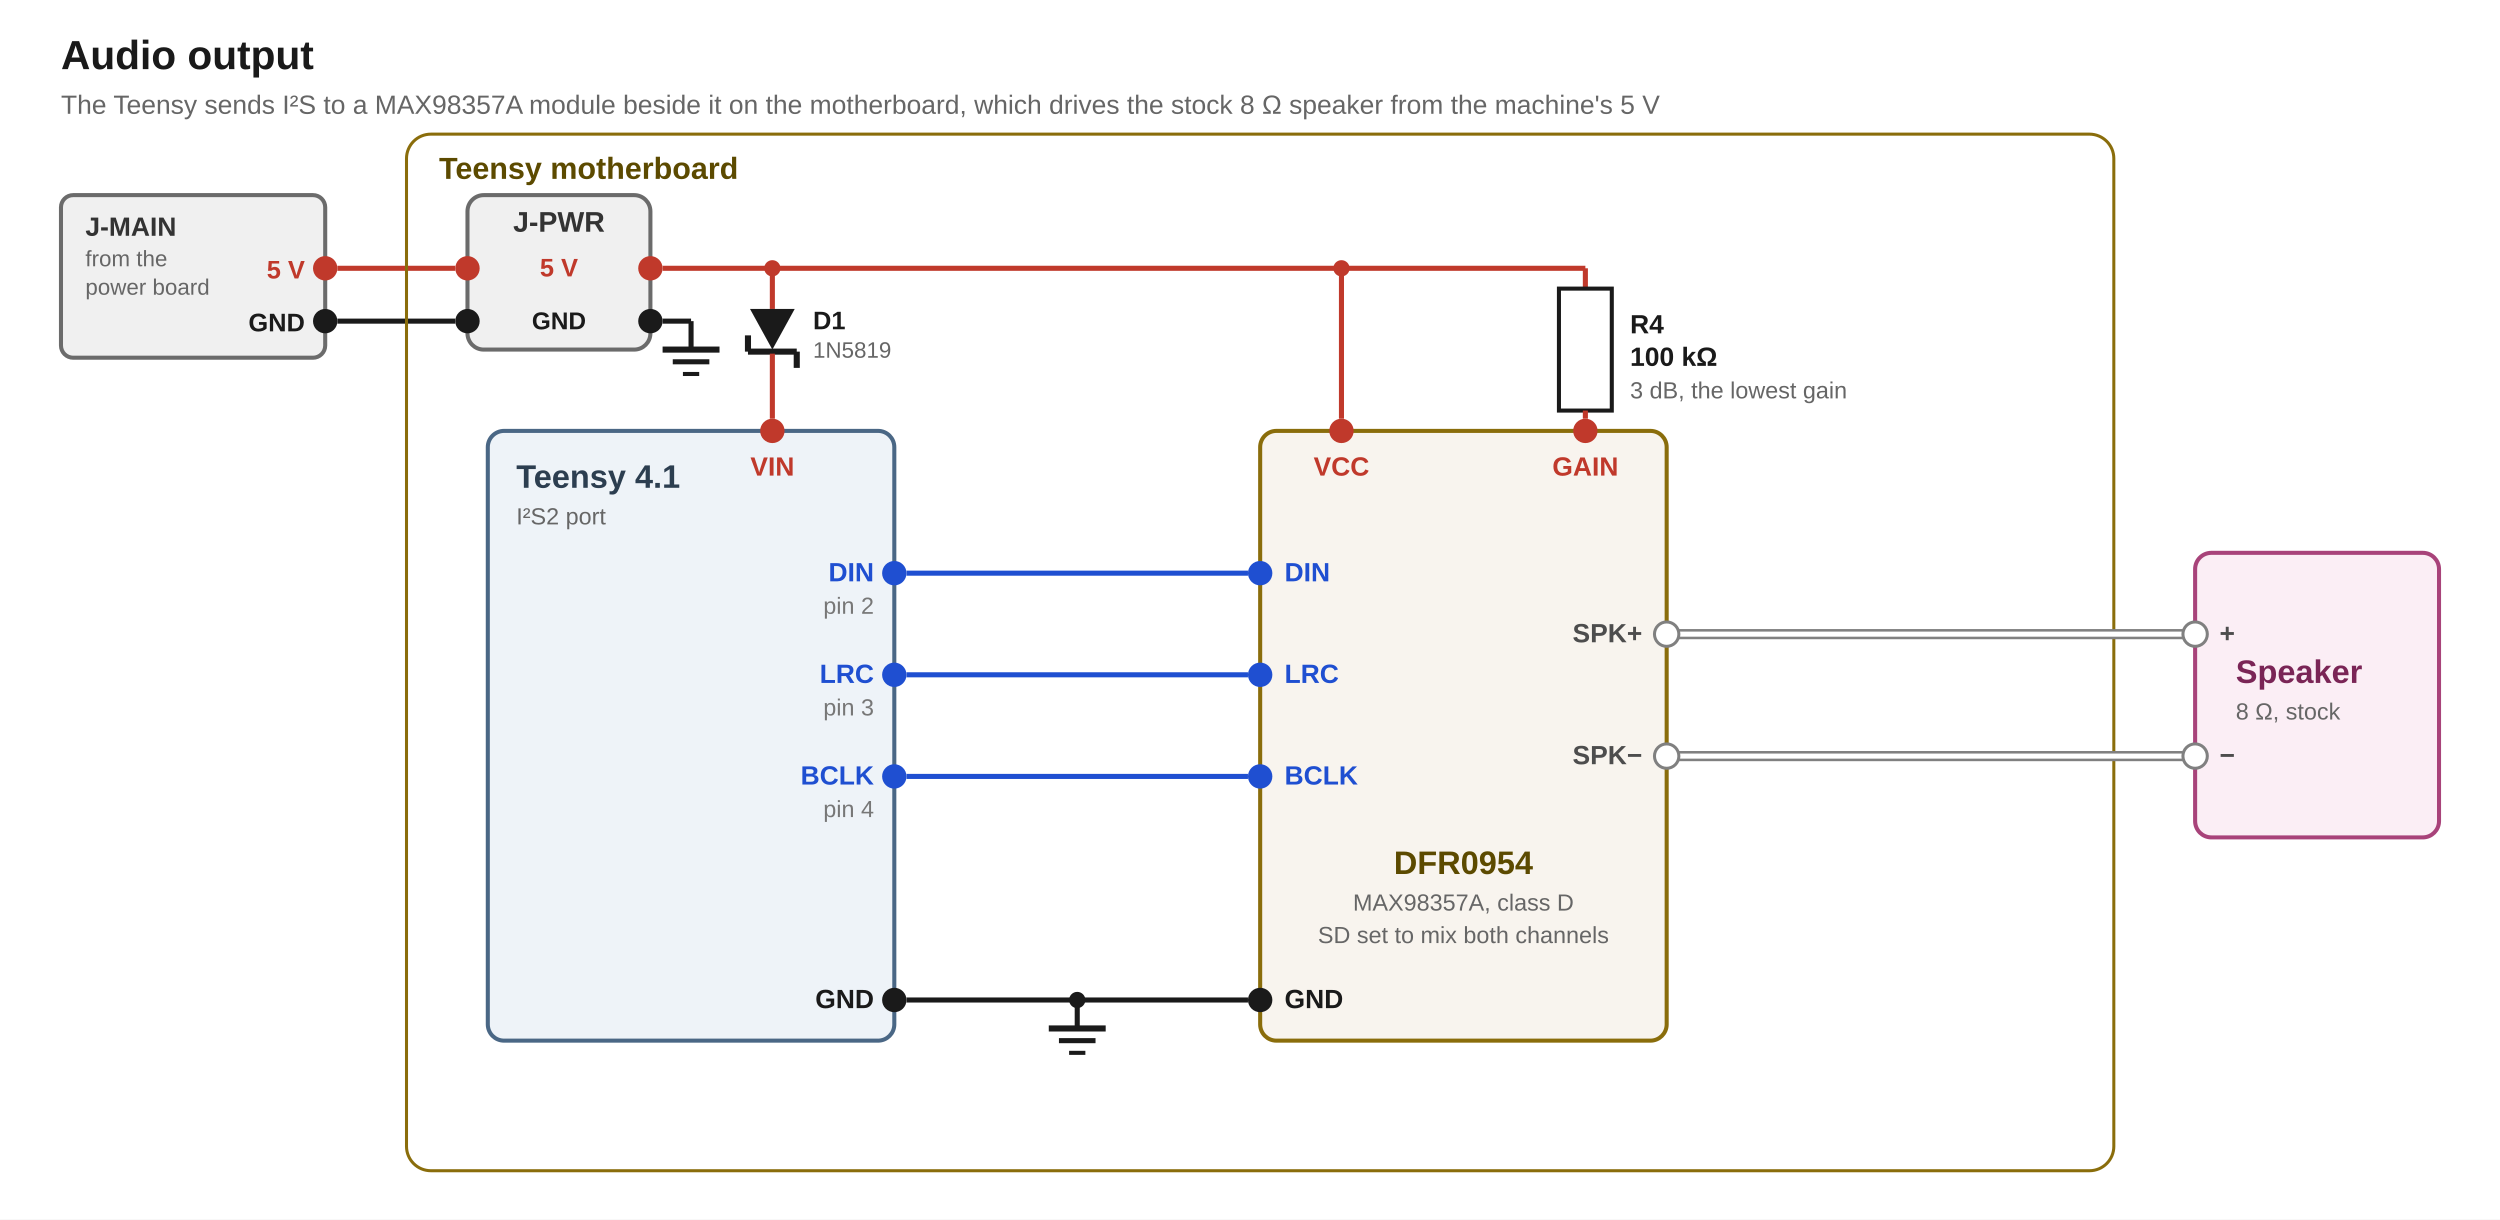
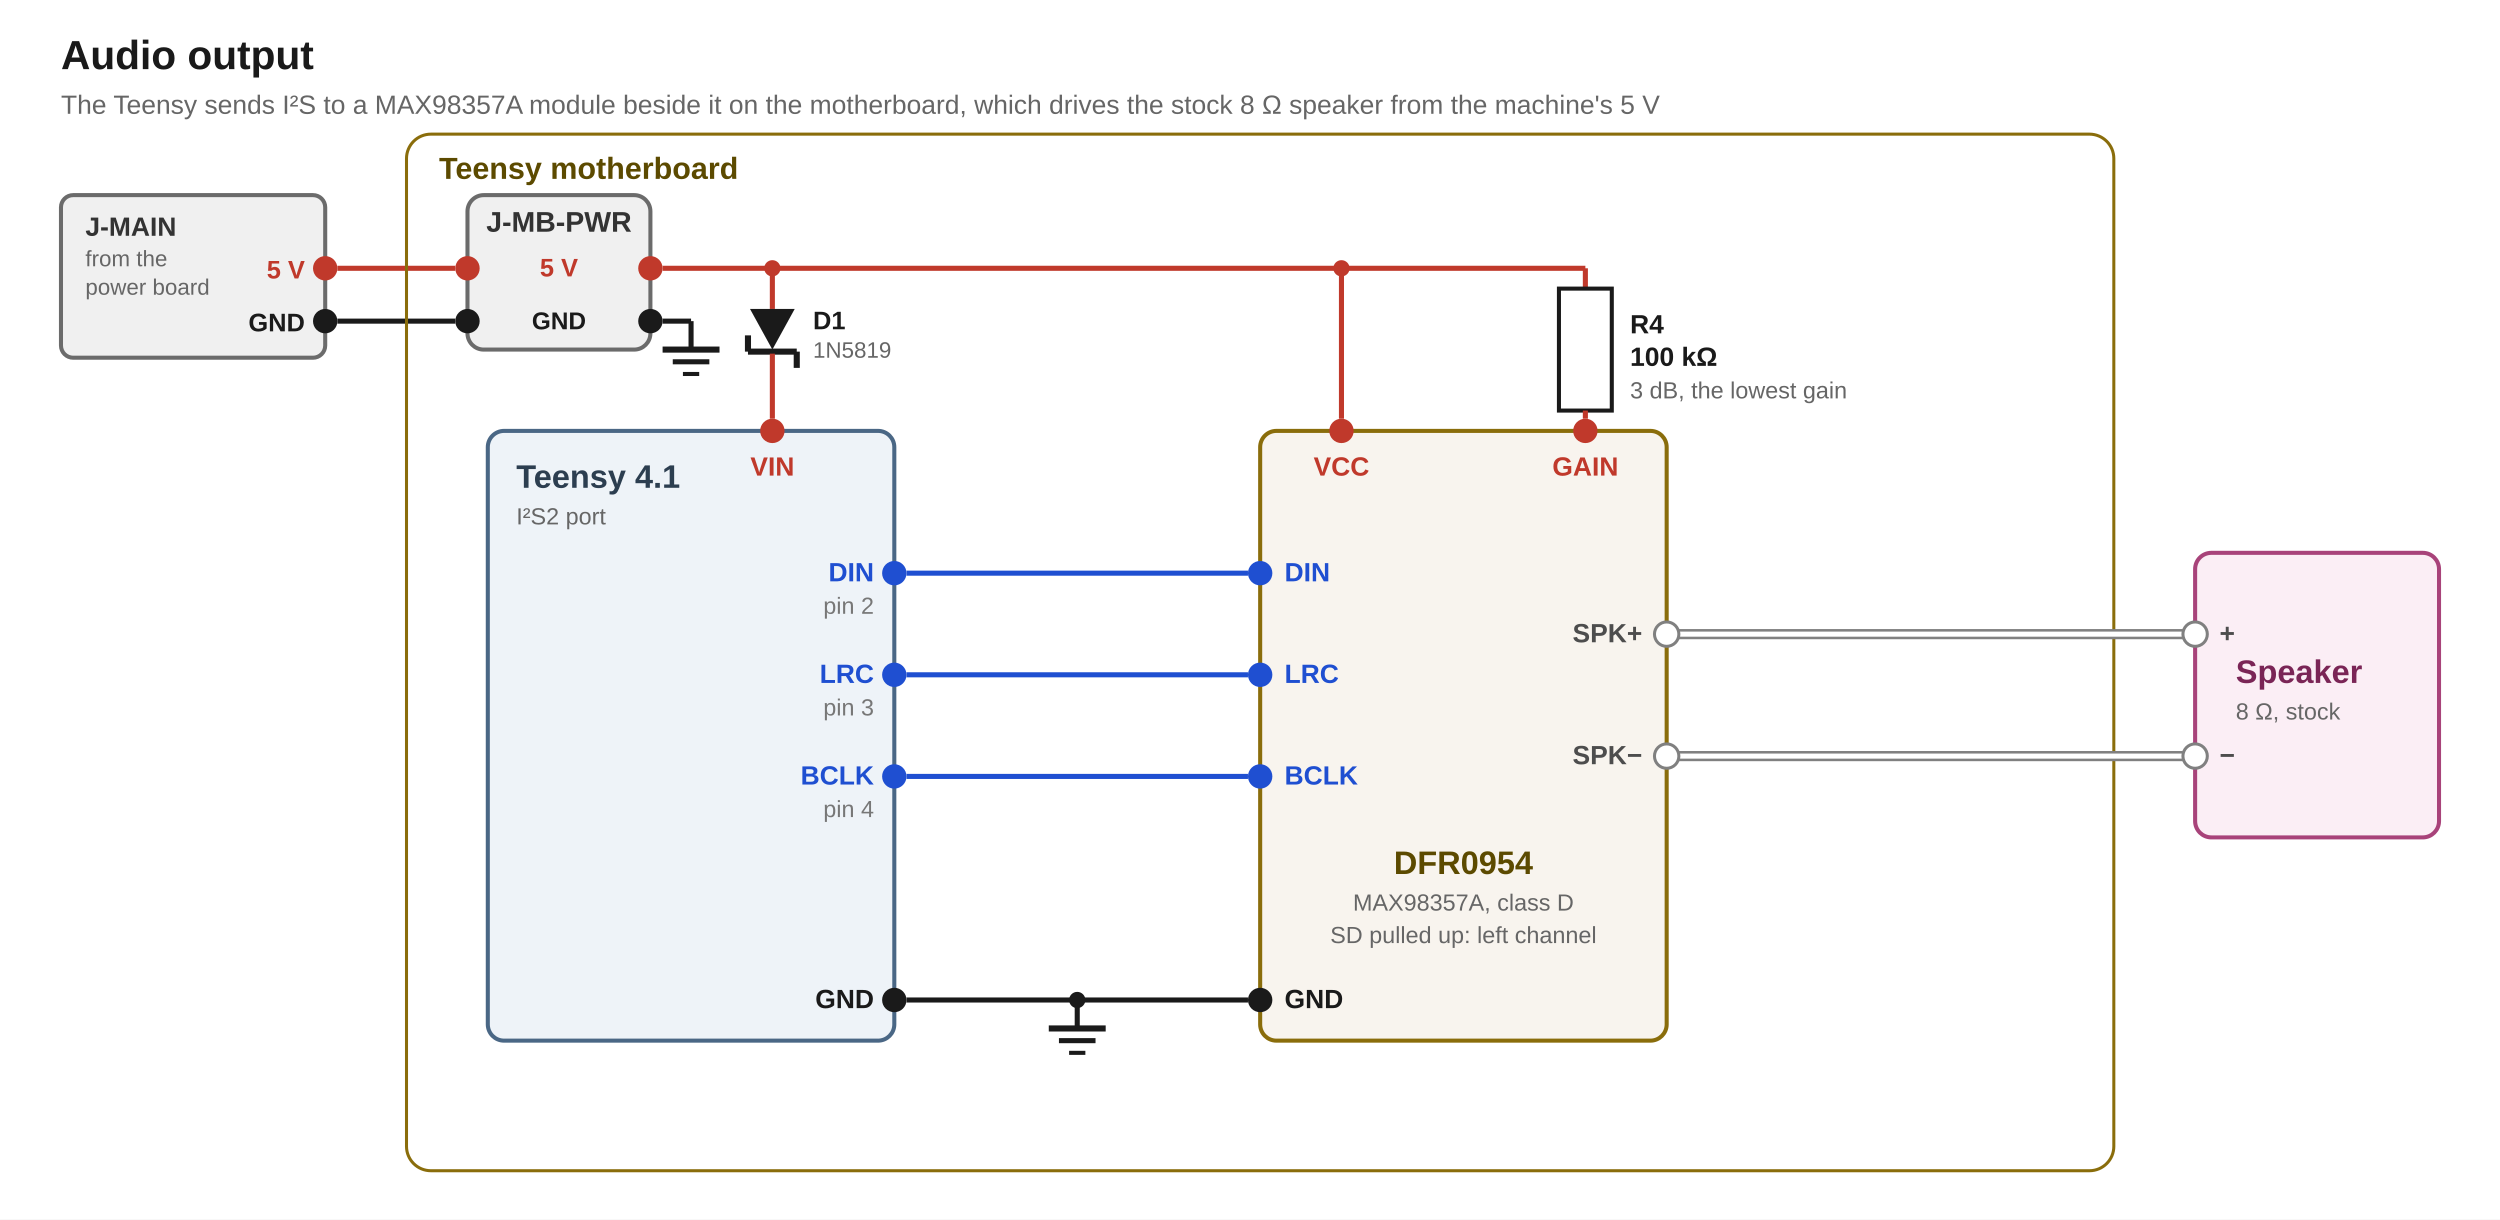
<svg xmlns="http://www.w3.org/2000/svg" viewBox="0 0 1230 600" font-family="Segoe UI, Arial, sans-serif">
  <rect x="0" y="0" width="1230" height="600" fill="#ffffff" />
  <text x="30" y="34" font-size="20" font-weight="700" fill="#1a1a1a">Audio output</text>
  <text x="30" y="56" font-size="13" fill="#666" data-fig="r_spk v_dd">The Teensy sends I²S to a MAX98357A module beside it on the motherboard, which drives the stock 8 Ω speaker from the machine's 5 V</text>
  <rect x="30" y="96" width="130" height="80" rx="6" fill="#f0f0f0" stroke="#6b6b6b" stroke-width="2" />
  <text x="42" y="116" font-size="13" font-weight="700" fill="#333333">J-MAIN</text>
  <text x="42" y="131" font-size="11" fill="#666">from the</text>
  <text x="42" y="145" font-size="11" fill="#666">power board</text>
  <circle cx="160" cy="132" r="6" fill="#c0392b" />
  <text x="150" y="137" text-anchor="end" font-size="12.5" font-weight="700" fill="#c0392b" data-fig="v_dd">5 V</text>
  <circle cx="160" cy="158" r="6" fill="#1a1a1a" />
  <text x="150" y="163" text-anchor="end" font-size="12.5" font-weight="700" fill="#1a1a1a">GND</text>
  <line x1="166" y1="132" x2="224" y2="132" stroke="#c0392b" stroke-width="2.5" />
  <line x1="166" y1="158" x2="224" y2="158" stroke="#1a1a1a" stroke-width="2.5" />
  <rect x="200" y="66" width="840" height="510" rx="12" fill="none" stroke="#8a6d0b" stroke-width="1.5" />
  <text x="216" y="88" font-size="15" font-weight="700" fill="#5c4a00">Teensy motherboard</text>
  <rect x="230" y="96" width="90" height="76" rx="8" fill="#f0f0f0" stroke="#6b6b6b" stroke-width="2" />
-   <text x="275" y="114" text-anchor="middle" font-size="14" font-weight="700" fill="#333333">J-PWR</text>
+   <text x="275" y="114" text-anchor="middle" font-size="14" font-weight="700" fill="#333333">J-MB-PWR</text>
  <circle cx="230" cy="132" r="6" fill="#c0392b" />
  <circle cx="320" cy="132" r="6" fill="#c0392b" />
  <text x="275" y="136" text-anchor="middle" font-size="12.5" font-weight="700" fill="#c0392b" data-fig="v_dd">5 V</text>
  <circle cx="230" cy="158" r="6" fill="#1a1a1a" />
  <circle cx="320" cy="158" r="6" fill="#1a1a1a" />
  <text x="275" y="162" text-anchor="middle" font-size="12" font-weight="700" fill="#1a1a1a">GND</text>
  <line x1="326" y1="158" x2="340" y2="158" stroke="#1a1a1a" stroke-width="2.5" />
  <line x1="340" y1="158" x2="340" y2="172" stroke="#1a1a1a" stroke-width="2.5" />
  <line x1="326" y1="172" x2="354" y2="172" stroke="#1a1a1a" stroke-width="3" />
  <line x1="331" y1="178" x2="349" y2="178" stroke="#1a1a1a" stroke-width="2.5" />
  <line x1="336" y1="184" x2="344" y2="184" stroke="#1a1a1a" stroke-width="2" />
  <line x1="326" y1="132" x2="780" y2="132" stroke="#c0392b" stroke-width="2.5" />
  <circle cx="380" cy="132" r="4" fill="#c0392b" />
  <line x1="380" y1="132" x2="380" y2="152" stroke="#c0392b" stroke-width="2.5" />
  <polygon points="369,152 391,152 380,172" fill="#1a1a1a" />
  <line x1="368" y1="173" x2="392" y2="173" stroke="#1a1a1a" stroke-width="3" />
  <line x1="368" y1="173" x2="368" y2="165" stroke="#1a1a1a" stroke-width="3" />
  <line x1="392" y1="173" x2="392" y2="181" stroke="#1a1a1a" stroke-width="3" />
  <line x1="380" y1="174" x2="380" y2="206" stroke="#c0392b" stroke-width="2.5" />
  <text x="400" y="162" font-size="12.5" font-weight="700" fill="#1a1a1a">D1</text>
  <text x="400" y="176" font-size="11" fill="#666">1N5819</text>
  <circle cx="660" cy="132" r="4" fill="#c0392b" />
  <line x1="660" y1="132" x2="660" y2="206" stroke="#c0392b" stroke-width="2.5" />
  <line x1="780" y1="132" x2="780" y2="142" stroke="#c0392b" stroke-width="2.5" />
  <rect x="767" y="142" width="26" height="60" fill="#fff" stroke="#1a1a1a" stroke-width="2" />
  <text x="802" y="164" font-size="13" font-weight="700" fill="#1a1a1a">R4</text>
  <text x="802" y="180" font-size="13" font-weight="700" fill="#1a1a1a" data-fig="r_gain">100 kΩ</text>
  <text x="802" y="196" font-size="11.5" fill="#666" data-fig="gain">3 dB, the lowest gain</text>
  <line x1="780" y1="202" x2="780" y2="206" stroke="#c0392b" stroke-width="2.5" />
  <rect x="240" y="212" width="200" height="300" rx="8" fill="#eef3f8" stroke="#4a6785" stroke-width="2" />
  <text x="254" y="240" font-size="16" font-weight="700" fill="#2c3e50">Teensy 4.1</text>
  <text x="254" y="258" font-size="11.5" fill="#666">I²S2 port</text>
  <circle cx="380" cy="212" r="6" fill="#c0392b" />
  <text x="380" y="234" text-anchor="middle" font-size="13" font-weight="700" fill="#c0392b">VIN</text>
  <circle cx="440" cy="282" r="6" fill="#1f4fd1" />
  <text x="430" y="286" text-anchor="end" font-size="13" font-weight="700" fill="#1f4fd1">DIN</text>
  <text x="430" y="302" text-anchor="end" font-size="11.5" fill="#777" data-pin="DIN to the DFR0954">pin 2</text>
  <circle cx="440" cy="332" r="6" fill="#1f4fd1" />
  <text x="430" y="336" text-anchor="end" font-size="13" font-weight="700" fill="#1f4fd1">LRC</text>
  <text x="430" y="352" text-anchor="end" font-size="11.5" fill="#777" data-pin="LRC to the DFR0954">pin 3</text>
  <circle cx="440" cy="382" r="6" fill="#1f4fd1" />
  <text x="430" y="386" text-anchor="end" font-size="13" font-weight="700" fill="#1f4fd1">BCLK</text>
  <text x="430" y="402" text-anchor="end" font-size="11.5" fill="#777" data-pin="BCLK to the DFR0954">pin 4</text>
  <circle cx="440" cy="492" r="6" fill="#1a1a1a" />
  <text x="430" y="496" text-anchor="end" font-size="13" font-weight="700" fill="#1a1a1a">GND</text>
  <rect x="620" y="212" width="200" height="300" rx="8" fill="#f8f4ee" stroke="#8a6d0b" stroke-width="2" />
  <text x="720" y="430" text-anchor="middle" font-size="16" font-weight="700" fill="#5c4a00">DFR0954</text>
  <text x="720" y="448" text-anchor="middle" font-size="11.5" fill="#666">MAX98357A, class D</text>
-   <text x="720" y="464" text-anchor="middle" font-size="11.5" fill="#666">SD set to mix both channels</text>
+   <text x="720" y="464" text-anchor="middle" font-size="11.5" fill="#666">SD pulled up: left channel</text>
  <circle cx="660" cy="212" r="6" fill="#c0392b" />
  <text x="660" y="234" text-anchor="middle" font-size="13" font-weight="700" fill="#c0392b">VCC</text>
  <circle cx="780" cy="212" r="6" fill="#c0392b" />
  <text x="780" y="234" text-anchor="middle" font-size="13" font-weight="700" fill="#c0392b">GAIN</text>
  <circle cx="620" cy="282" r="6" fill="#1f4fd1" />
  <text x="632" y="286" font-size="13" font-weight="700" fill="#1f4fd1">DIN</text>
  <circle cx="620" cy="332" r="6" fill="#1f4fd1" />
  <text x="632" y="336" font-size="13" font-weight="700" fill="#1f4fd1">LRC</text>
  <circle cx="620" cy="382" r="6" fill="#1f4fd1" />
  <text x="632" y="386" font-size="13" font-weight="700" fill="#1f4fd1">BCLK</text>
  <circle cx="620" cy="492" r="6" fill="#1a1a1a" />
  <text x="632" y="496" font-size="13" font-weight="700" fill="#1a1a1a">GND</text>
  <text x="808" y="316" text-anchor="end" font-size="13" font-weight="700" fill="#4d4d4d">SPK+</text>
  <text x="808" y="376" text-anchor="end" font-size="13" font-weight="700" fill="#4d4d4d">SPK−</text>
  <line x1="446" y1="282" x2="614" y2="282" stroke="#1f4fd1" stroke-width="2.5" />
  <line x1="446" y1="332" x2="614" y2="332" stroke="#1f4fd1" stroke-width="2.5" />
  <line x1="446" y1="382" x2="614" y2="382" stroke="#1f4fd1" stroke-width="2.5" />
  <line x1="446" y1="492" x2="614" y2="492" stroke="#1a1a1a" stroke-width="2.5" />
  <circle cx="530" cy="492" r="4" fill="#1a1a1a" />
  <line x1="530" y1="492" x2="530" y2="506" stroke="#1a1a1a" stroke-width="2.5" />
  <line x1="516" y1="506" x2="544" y2="506" stroke="#1a1a1a" stroke-width="3" />
  <line x1="521" y1="512" x2="539" y2="512" stroke="#1a1a1a" stroke-width="2.5" />
  <line x1="526" y1="518" x2="534" y2="518" stroke="#1a1a1a" stroke-width="2" />
  <rect x="1080" y="272" width="120" height="140" rx="8" fill="#fbeef5" stroke="#a8437a" stroke-width="2" />
  <text x="1100" y="336" font-size="16" font-weight="700" fill="#7a2556">Speaker</text>
  <text x="1100" y="354" font-size="11.5" fill="#666" data-fig="r_spk">8 Ω, stock</text>
  <text x="1092" y="316" font-size="13" font-weight="700" fill="#4d4d4d">+</text>
  <text x="1092" y="376" font-size="13" font-weight="700" fill="#4d4d4d">−</text>
  <line x1="826" y1="312" x2="1074" y2="312" stroke="#808080" stroke-width="5" />
  <line x1="826" y1="372" x2="1074" y2="372" stroke="#808080" stroke-width="5" />
  <line x1="826" y1="312" x2="1074" y2="312" stroke="#ffffff" stroke-width="2.5" />
  <line x1="826" y1="372" x2="1074" y2="372" stroke="#ffffff" stroke-width="2.5" />
  <circle cx="820" cy="312" r="6" fill="#ffffff" stroke="#808080" stroke-width="1.5" />
  <circle cx="820" cy="372" r="6" fill="#ffffff" stroke="#808080" stroke-width="1.5" />
  <circle cx="1080" cy="312" r="6" fill="#ffffff" stroke="#808080" stroke-width="1.5" />
  <circle cx="1080" cy="372" r="6" fill="#ffffff" stroke="#808080" stroke-width="1.5" />
</svg>
